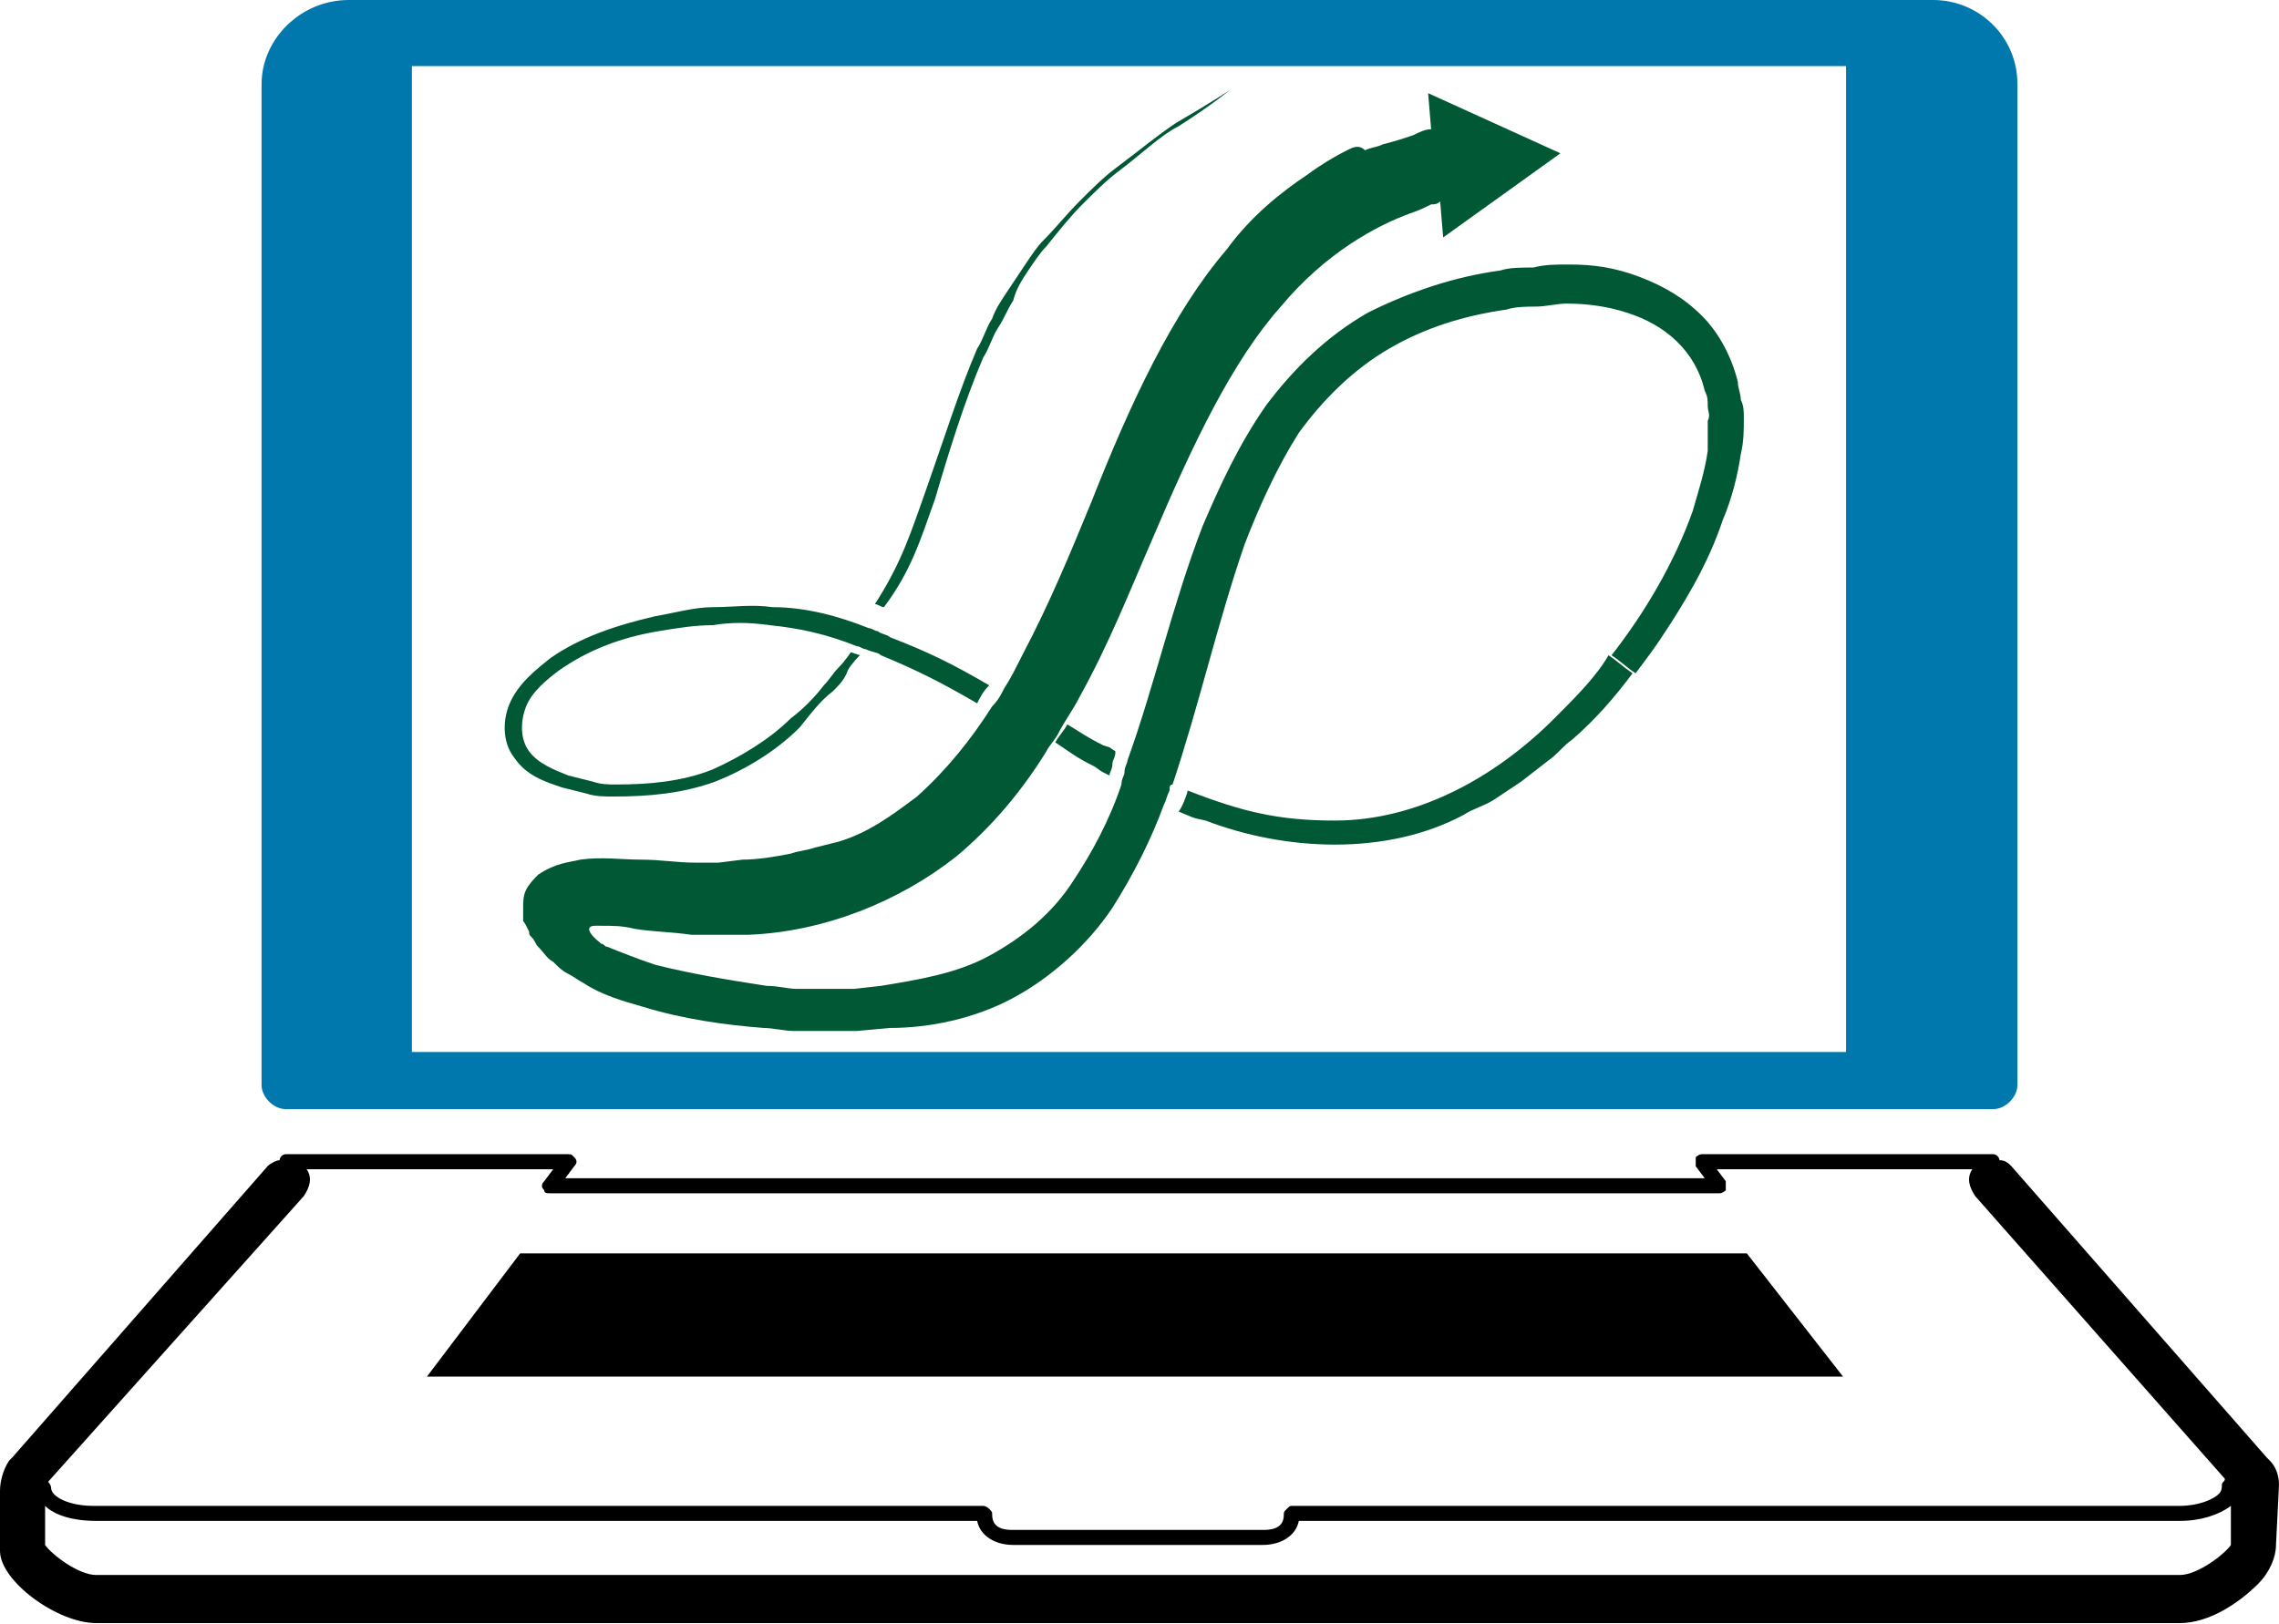
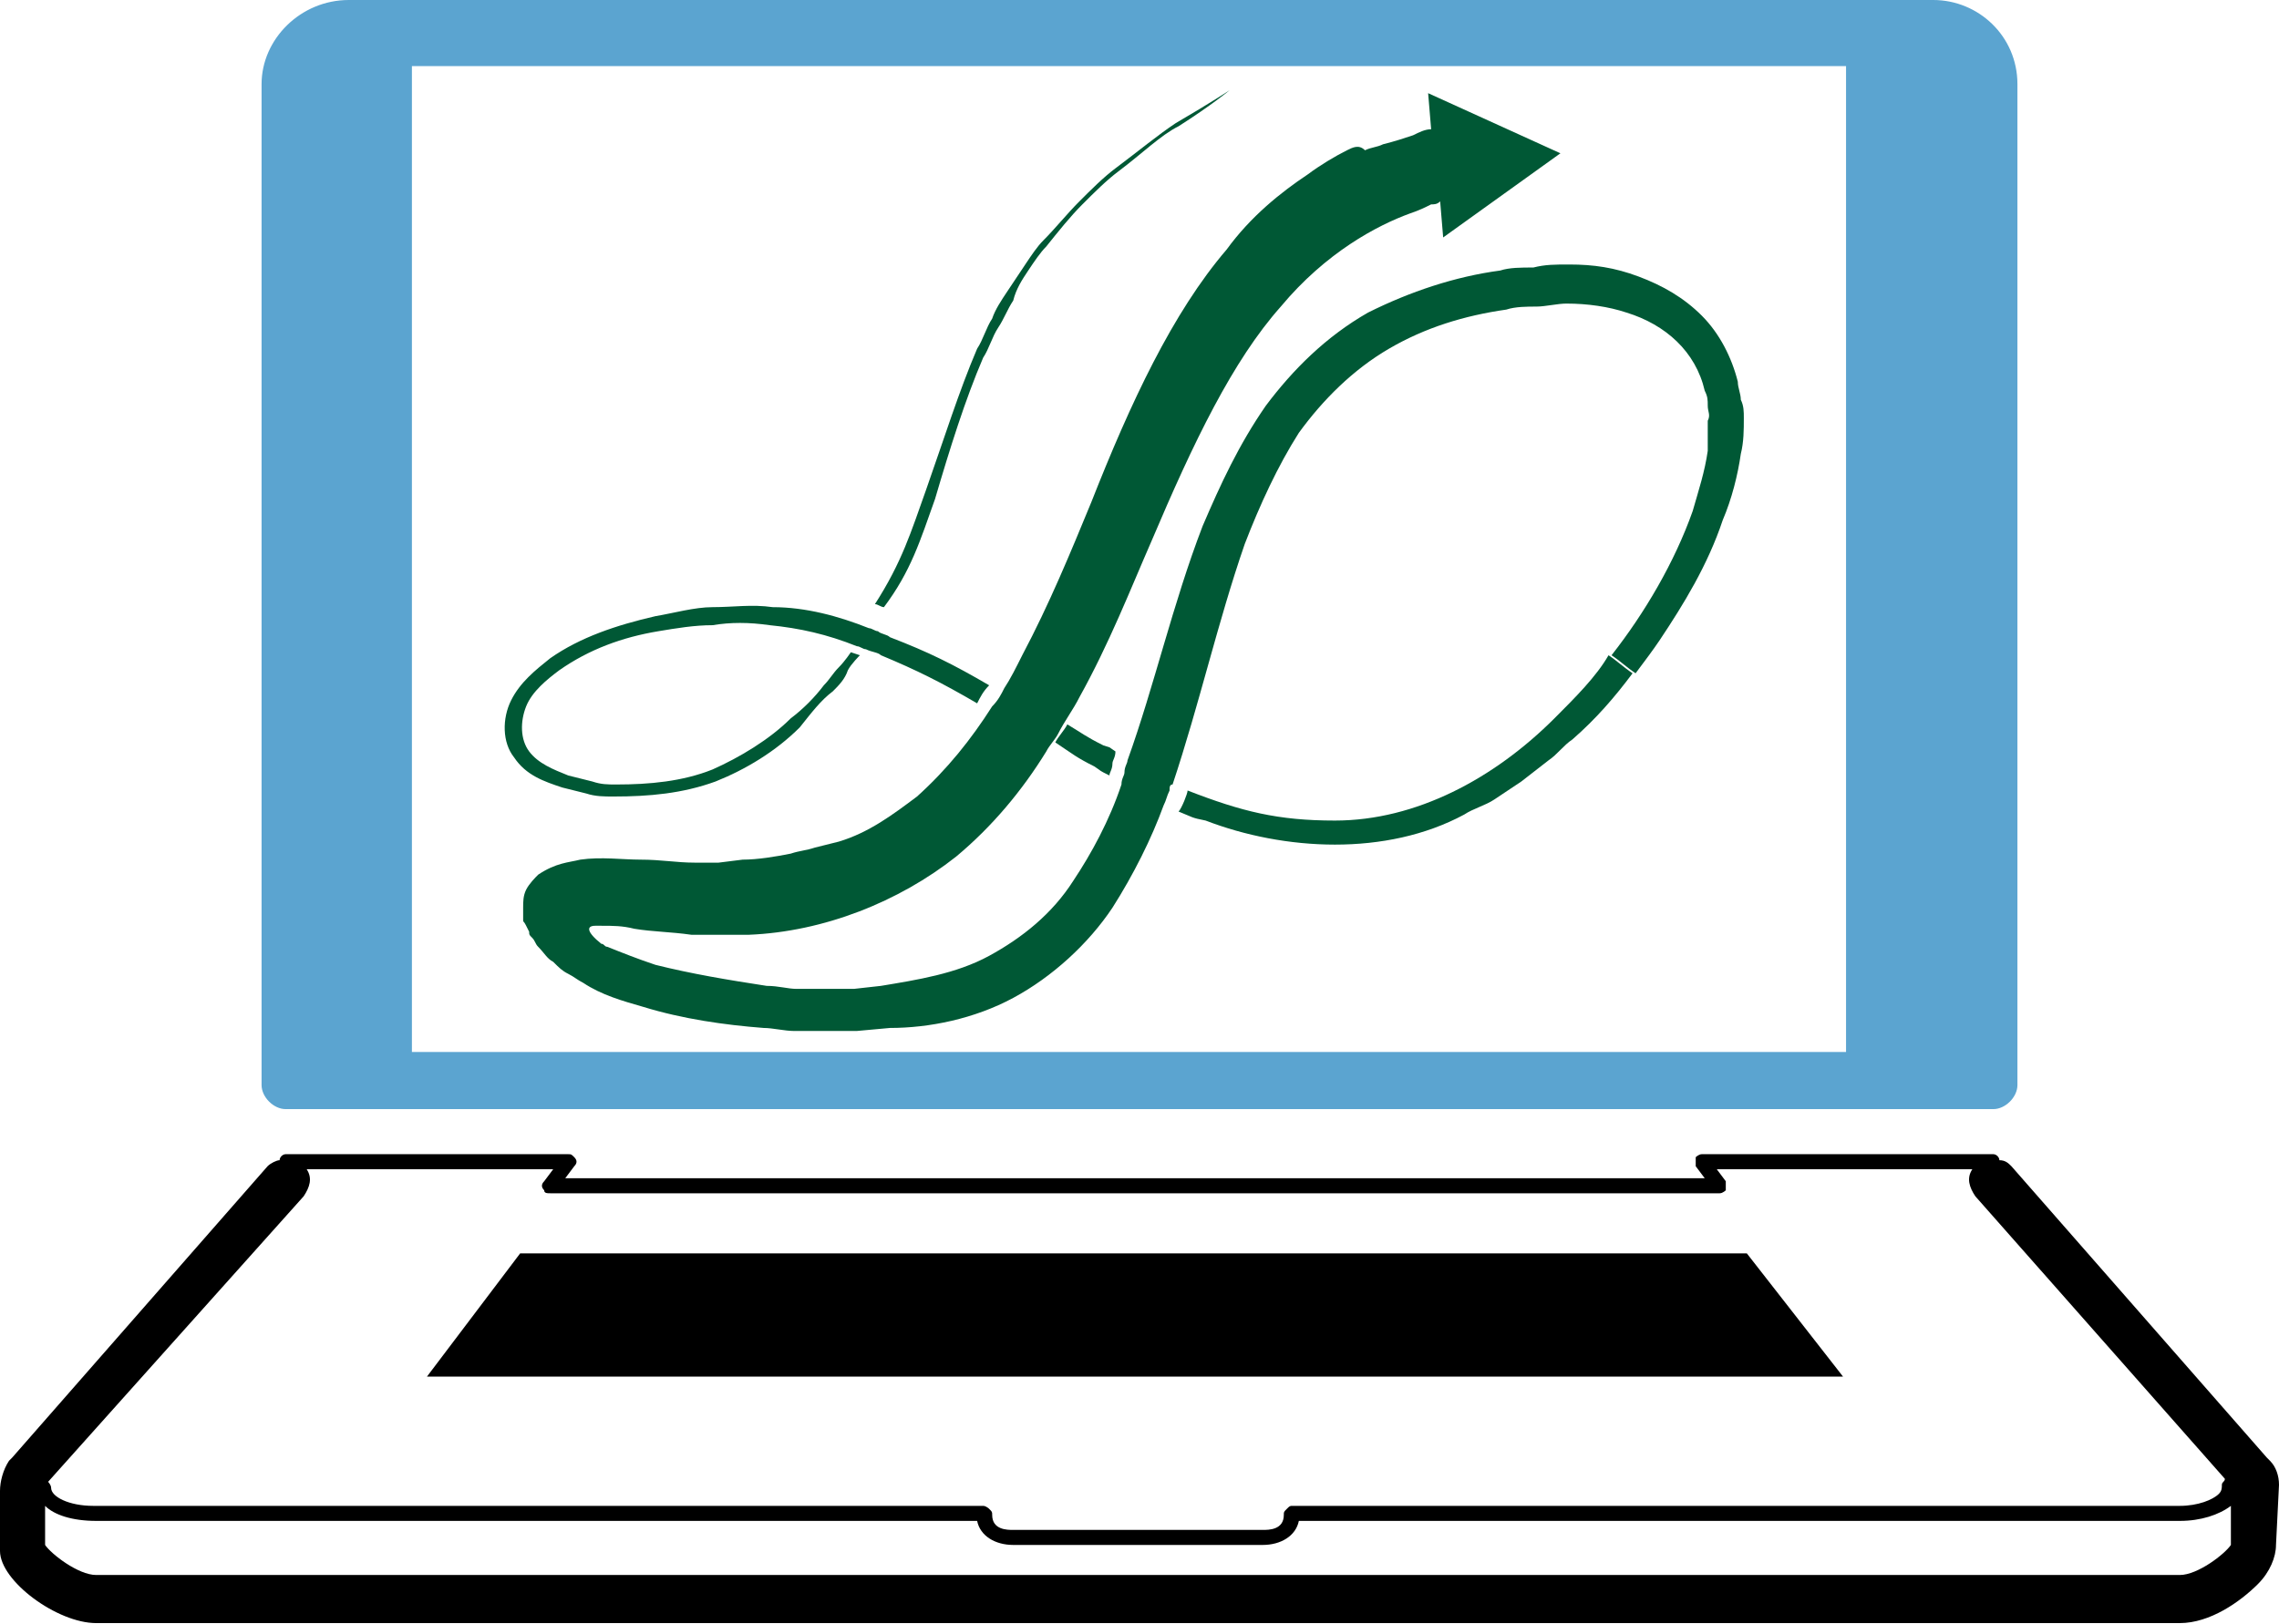
<svg xmlns="http://www.w3.org/2000/svg" version="1.1" id="s-0" x="0px" y="0px" viewBox="0 0 75.8 54" style="enable-background:new 0 0 75.8 54;" xml:space="preserve">
  <style type="text/css">
- 	.st0{fill:#0078AE;}
+ 	.st0{fill:#5BA4D0;}
	.st1{fill:#005835;}
- 	.st2{stroke:#0078AE;stroke-width:4;stroke-miterlimit:10;}
+ 	.st2{stroke:#5BA4D0;stroke-width:4;stroke-miterlimit:10;}
</style>
  <g>
    <path class="st0" d="M9.5,36.9h56.8c0.4,0,0.8-0.4,0.8-0.8V2.8c0-1.6-1.3-2.8-2.8-2.8H11.6C10,0,8.7,1.3,8.7,2.8v33.3   C8.7,36.5,9.1,36.9,9.5,36.9z M10.8,2.2h54.3V35H10.8C10.8,35,10.8,2.2,10.8,2.2z" />
    <path d="M75.8,49.4C75.8,49.3,75.8,49.3,75.8,49.4c0-0.3-0.1-0.6-0.3-0.8c0,0-0.1-0.1-0.1-0.1l-8.5-9.7c-0.1-0.1-0.2-0.2-0.4-0.2   c0-0.1-0.1-0.2-0.2-0.2h-9.7c-0.1,0-0.2,0.1-0.2,0.1c0,0.1,0,0.2,0,0.3l0.3,0.4H18.8l0.3-0.4c0.1-0.1,0.1-0.2,0-0.3   s-0.1-0.1-0.2-0.1H9.5c-0.1,0-0.2,0.1-0.2,0.2c-0.1,0-0.3,0.1-0.4,0.2l-8.5,9.7c0,0-0.1,0.1-0.1,0.1c-0.2,0.3-0.3,0.7-0.3,1l0,2   C0,52.6,1.9,54,3.2,54h69.3c1,0,2-0.7,2.6-1.3c0.4-0.4,0.6-0.9,0.6-1.3L75.8,49.4z M10.1,39.8c0.2-0.3,0.3-0.6,0.1-0.9h8.2   l-0.3,0.4c-0.1,0.1-0.1,0.2,0,0.3c0,0.1,0.1,0.1,0.2,0.1h38.9c0.1,0,0.2-0.1,0.2-0.1c0-0.1,0-0.2,0-0.3l-0.3-0.4h8.5   c-0.2,0.3-0.1,0.6,0.1,0.9l8.3,9.4c0,0.1-0.1,0.1-0.1,0.2c0,0.1,0,0.2-0.1,0.3c-0.2,0.2-0.7,0.4-1.3,0.4l-29.5,0h0   c-0.1,0-0.1,0-0.2,0.1c-0.1,0.1-0.1,0.1-0.1,0.2c0,0.5-0.5,0.5-0.7,0.5h-8.3c-0.2,0-0.7,0-0.7-0.5c0-0.1,0-0.1-0.1-0.2   c0,0-0.1-0.1-0.2-0.1l0,0l-29.6,0c-0.8,0-1.4-0.3-1.4-0.6c0-0.1-0.1-0.2-0.1-0.2L10.1,39.8z M72.5,52.4H3.2c-0.6,0-1.5-0.7-1.7-1   l0-1.3c0.3,0.3,0.9,0.5,1.7,0.5l29.3,0c0.1,0.5,0.6,0.8,1.2,0.8h8.3c0.6,0,1.1-0.3,1.2-0.8l29.3,0c0.7,0,1.3-0.2,1.7-0.5l0,1.3   C74,51.7,73.1,52.4,72.5,52.4z" />
    <polygon points="58.1,41.7 17.3,41.7 14.2,45.8 61.3,45.8  " />
  </g>
  <g>
    <g>
      <g>
        <path class="st1" d="M31.1,16.6c0.5-1.7,1-3.3,1.6-4.7c0.2-0.3,0.3-0.7,0.5-1c0.2-0.3,0.3-0.6,0.5-0.9C33.8,9.6,34,9.3,34.2,9     c0.2-0.3,0.4-0.6,0.6-0.8c0.4-0.5,0.8-1,1.2-1.4c0.4-0.4,0.8-0.8,1.2-1.1c0.8-0.6,1.4-1.2,2-1.5C40.3,3.5,40.9,3,40.9,3     s-0.6,0.4-1.8,1.1c-0.6,0.4-1.2,0.9-2,1.5c-0.4,0.3-0.8,0.7-1.2,1.1c-0.4,0.4-0.8,0.9-1.2,1.3c-0.2,0.2-0.4,0.5-0.6,0.8     c-0.2,0.3-0.4,0.6-0.6,0.9c-0.2,0.3-0.4,0.6-0.5,0.9c-0.2,0.3-0.3,0.7-0.5,1c-0.6,1.4-1.1,3-1.7,4.7c-0.5,1.4-0.8,2.4-1.7,3.8     c0.1,0,0.2,0.1,0.3,0.1C30.3,19,30.6,18,31.1,16.6z" />
      </g>
      <g>
        <path class="st1" d="M19.2,30.1c0.1,0.2,0,0.1,0,0.1l0,0c0,0,0,0,0,0c0,0,0,0.1,0,0.1c0,0.1-0.1,0.1-0.1,0.1     c-0.1,0,0.1,0,0.2-0.1c0,0,0-0.1-0.1-0.1L19.2,30.1z" />
      </g>
      <g>
        <path class="st1" d="M36.4,25.5c0.3,0.2,0.1,0.1,0.5,0.3c0-0.1,0.1-0.2,0.1-0.4c0-0.1,0.1-0.2,0.1-0.4c-0.3-0.2-0.1-0.1-0.4-0.2     c-0.6-0.3-0.7-0.4-1.2-0.7c-0.1,0.2-0.3,0.4-0.4,0.6C35.7,25.1,35.8,25.2,36.4,25.5z" />
      </g>
      <g>
        <path class="st1" d="M51.7,23.9c-2,2-4.6,3.4-7.3,3.4c-1.9,0-3.1-0.3-4.9-1c0,0.1-0.2,0.6-0.3,0.7c0.5,0.2,0.4,0.2,0.9,0.3     c1.3,0.5,2.8,0.8,4.3,0.8c1.5,0,3-0.3,4.3-1c0.3-0.2,0.7-0.3,1-0.5l0.9-0.6l0.9-0.7c0.3-0.2,0.5-0.5,0.8-0.7     c0.8-0.7,1.4-1.4,2-2.2c-0.3-0.2-0.5-0.4-0.8-0.6C53.1,22.5,52.4,23.2,51.7,23.9z" />
      </g>
      <g>
        <path class="st1" d="M27.7,23c0.2-0.2,0.4-0.4,0.5-0.7c0.1-0.2,0.4-0.5,0.4-0.5l-0.3-0.1c0,0-0.2,0.3-0.4,0.5     c-0.2,0.2-0.3,0.4-0.5,0.6c-0.3,0.4-0.7,0.8-1.1,1.1c-0.7,0.7-1.7,1.3-2.6,1.7c-1,0.4-2.1,0.5-3.2,0.5c-0.3,0-0.5,0-0.8-0.1     l-0.8-0.2c-0.5-0.2-1-0.4-1.3-0.8c-0.3-0.4-0.3-1-0.1-1.5c0.2-0.5,0.7-0.9,1.1-1.2c1-0.7,2.1-1.1,3.3-1.3     c0.6-0.1,1.2-0.2,1.8-0.2c0.6-0.1,1.2-0.1,1.9,0c1,0.1,1.9,0.3,2.9,0.7c0.1,0,0.2,0.1,0.3,0.1c0.2,0.1,0.4,0.1,0.5,0.2     c1.2,0.5,2,0.9,3.2,1.6c0.1-0.2,0.2-0.4,0.4-0.6c-1.2-0.7-2-1.1-3.3-1.6c-0.1-0.1-0.3-0.1-0.4-0.2c-0.1,0-0.2-0.1-0.3-0.1     c-1-0.4-2.1-0.7-3.2-0.7c-0.7-0.1-1.3,0-2,0c-0.6,0-1.3,0.2-1.9,0.3c-1.3,0.3-2.5,0.7-3.5,1.4c-0.5,0.4-1,0.8-1.3,1.4     c-0.3,0.6-0.3,1.4,0.1,1.9c0.4,0.6,1,0.8,1.6,1l0.8,0.2c0.3,0.1,0.6,0.1,0.9,0.1c1.2,0,2.3-0.1,3.4-0.5c1-0.4,2-1,2.8-1.8     C27,23.7,27.3,23.3,27.7,23z" />
      </g>
    </g>
    <g>
      <path class="st1" d="M33.7,33.2c1.3-0.7,2.5-1.8,3.3-3c0.7-1.1,1.3-2.3,1.7-3.4c0.1-0.2,0.1-0.3,0.2-0.5c0-0.1,0-0.2,0.1-0.2    c0.9-2.7,1.5-5.4,2.4-8c0.5-1.3,1.1-2.6,1.8-3.7c0.8-1.1,1.8-2.1,3-2.8c1.2-0.7,2.5-1.1,3.9-1.3c0.3-0.1,0.7-0.1,1-0.1    c0.3,0,0.7-0.1,1-0.1c0.7,0,1.4,0.1,2,0.3c1.3,0.4,2.3,1.3,2.6,2.6c0.1,0.2,0.1,0.3,0.1,0.5c0,0.2,0.1,0.3,0,0.5c0,0.3,0,0.7,0,1    c-0.1,0.7-0.3,1.3-0.5,2c-0.6,1.7-1.6,3.4-2.7,4.8c0.3,0.2,0.5,0.4,0.8,0.6c0.3-0.4,0.6-0.8,0.8-1.1c0.8-1.2,1.6-2.5,2.1-4    c0.3-0.7,0.5-1.5,0.6-2.2c0.1-0.4,0.1-0.8,0.1-1.2c0-0.2,0-0.4-0.1-0.6c0-0.2-0.1-0.4-0.1-0.6c-0.2-0.8-0.6-1.6-1.2-2.2    c-0.6-0.6-1.3-1-2.1-1.3c-0.8-0.3-1.5-0.4-2.3-0.4c-0.5,0-0.8,0-1.2,0.1c-0.4,0-0.8,0-1.1,0.1c-1.5,0.2-3,0.7-4.4,1.4    c-1.4,0.8-2.5,1.9-3.4,3.1c-0.9,1.3-1.5,2.6-2.1,4c-1,2.6-1.6,5.3-2.5,7.8c0,0.1-0.1,0.2-0.1,0.4c0,0.1-0.1,0.2-0.1,0.4    c-0.4,1.2-1,2.3-1.6,3.2c-0.7,1.1-1.7,1.9-2.8,2.5c-1.1,0.6-2.4,0.8-3.6,1l-0.9,0.1l-1,0l-0.5,0l-0.1,0c-0.1,0,0,0,0,0l-0.1,0    l-0.2,0c-0.3,0-0.6-0.1-1-0.1c-1.3-0.2-2.5-0.4-3.7-0.7c-0.6-0.2-1.1-0.4-1.6-0.6c-0.1,0-0.1-0.1-0.2-0.1    c-0.5-0.4-0.5-0.6-0.2-0.6c0.1,0,0.1,0,0.2,0c0.4,0,0.7,0,1.1,0.1c0.6,0.1,1.2,0.1,1.9,0.2c0.3,0,0.6,0,0.9,0c0.3,0,0.6,0,1,0    c2.5-0.1,5-1.1,6.9-2.6c1.2-1,2.2-2.2,3-3.5c0.1-0.2,0.3-0.4,0.4-0.6c0.2-0.4,0.5-0.8,0.7-1.2c1-1.8,1.7-3.6,2.4-5.2    c1.4-3.3,2.7-6,4.3-7.8c1.5-1.8,3.2-2.7,4.3-3.1c0.3-0.1,0.5-0.2,0.7-0.3c0.1,0,0.2,0,0.3-0.1l0.1,1.2l3.9-2.8l-4.4-2l0.1,1.2    c-0.2,0-0.4,0.1-0.6,0.2c-0.3,0.1-0.6,0.2-1,0.3c-0.2,0.1-0.4,0.1-0.6,0.2C45.2,4.8,45,4.9,44.8,5c-0.4,0.2-0.9,0.5-1.3,0.8    c-0.9,0.6-1.9,1.4-2.7,2.5c-1.8,2.1-3.2,5.1-4.5,8.4c-0.7,1.7-1.4,3.4-2.3,5.1c-0.2,0.4-0.4,0.8-0.6,1.1c-0.1,0.2-0.2,0.4-0.4,0.6    c-0.7,1.1-1.5,2.1-2.5,3c-0.8,0.6-1.6,1.2-2.6,1.5l-0.4,0.1l-0.4,0.1c-0.3,0.1-0.5,0.1-0.8,0.2c-0.5,0.1-1.1,0.2-1.6,0.2l-0.8,0.1    l-0.8,0c-0.6,0-1.1-0.1-1.8-0.1c-0.6,0-1.3-0.1-2,0c-0.4,0.1-0.8,0.1-1.4,0.5c-0.1,0.1-0.3,0.3-0.4,0.5c-0.1,0.2-0.1,0.4-0.1,0.6    c0,0.1,0,0.2,0,0.3l0,0.1c0,0.1,0,0,0.1,0.2l0.1,0.2c0,0.1,0,0.1,0.1,0.2c0.1,0.1,0.1,0.2,0.2,0.3c0.2,0.2,0.3,0.4,0.5,0.5    c0.2,0.2,0.3,0.3,0.5,0.4c0.2,0.1,0.3,0.2,0.5,0.3c0.6,0.4,1.3,0.6,2,0.8c1.3,0.4,2.7,0.6,4,0.7c0.3,0,0.7,0.1,1,0.1l0.3,0l0.2,0    l0.1,0l0.5,0l1,0l1.1-0.1C30.9,34.2,32.4,33.9,33.7,33.2z" />
    </g>
  </g>
  <line class="st2" x1="11.7" y1="35.5" x2="11.7" y2="1.4" />
  <line class="st2" x1="63.4" y1="35.9" x2="63.4" y2="1.8" />
</svg>
